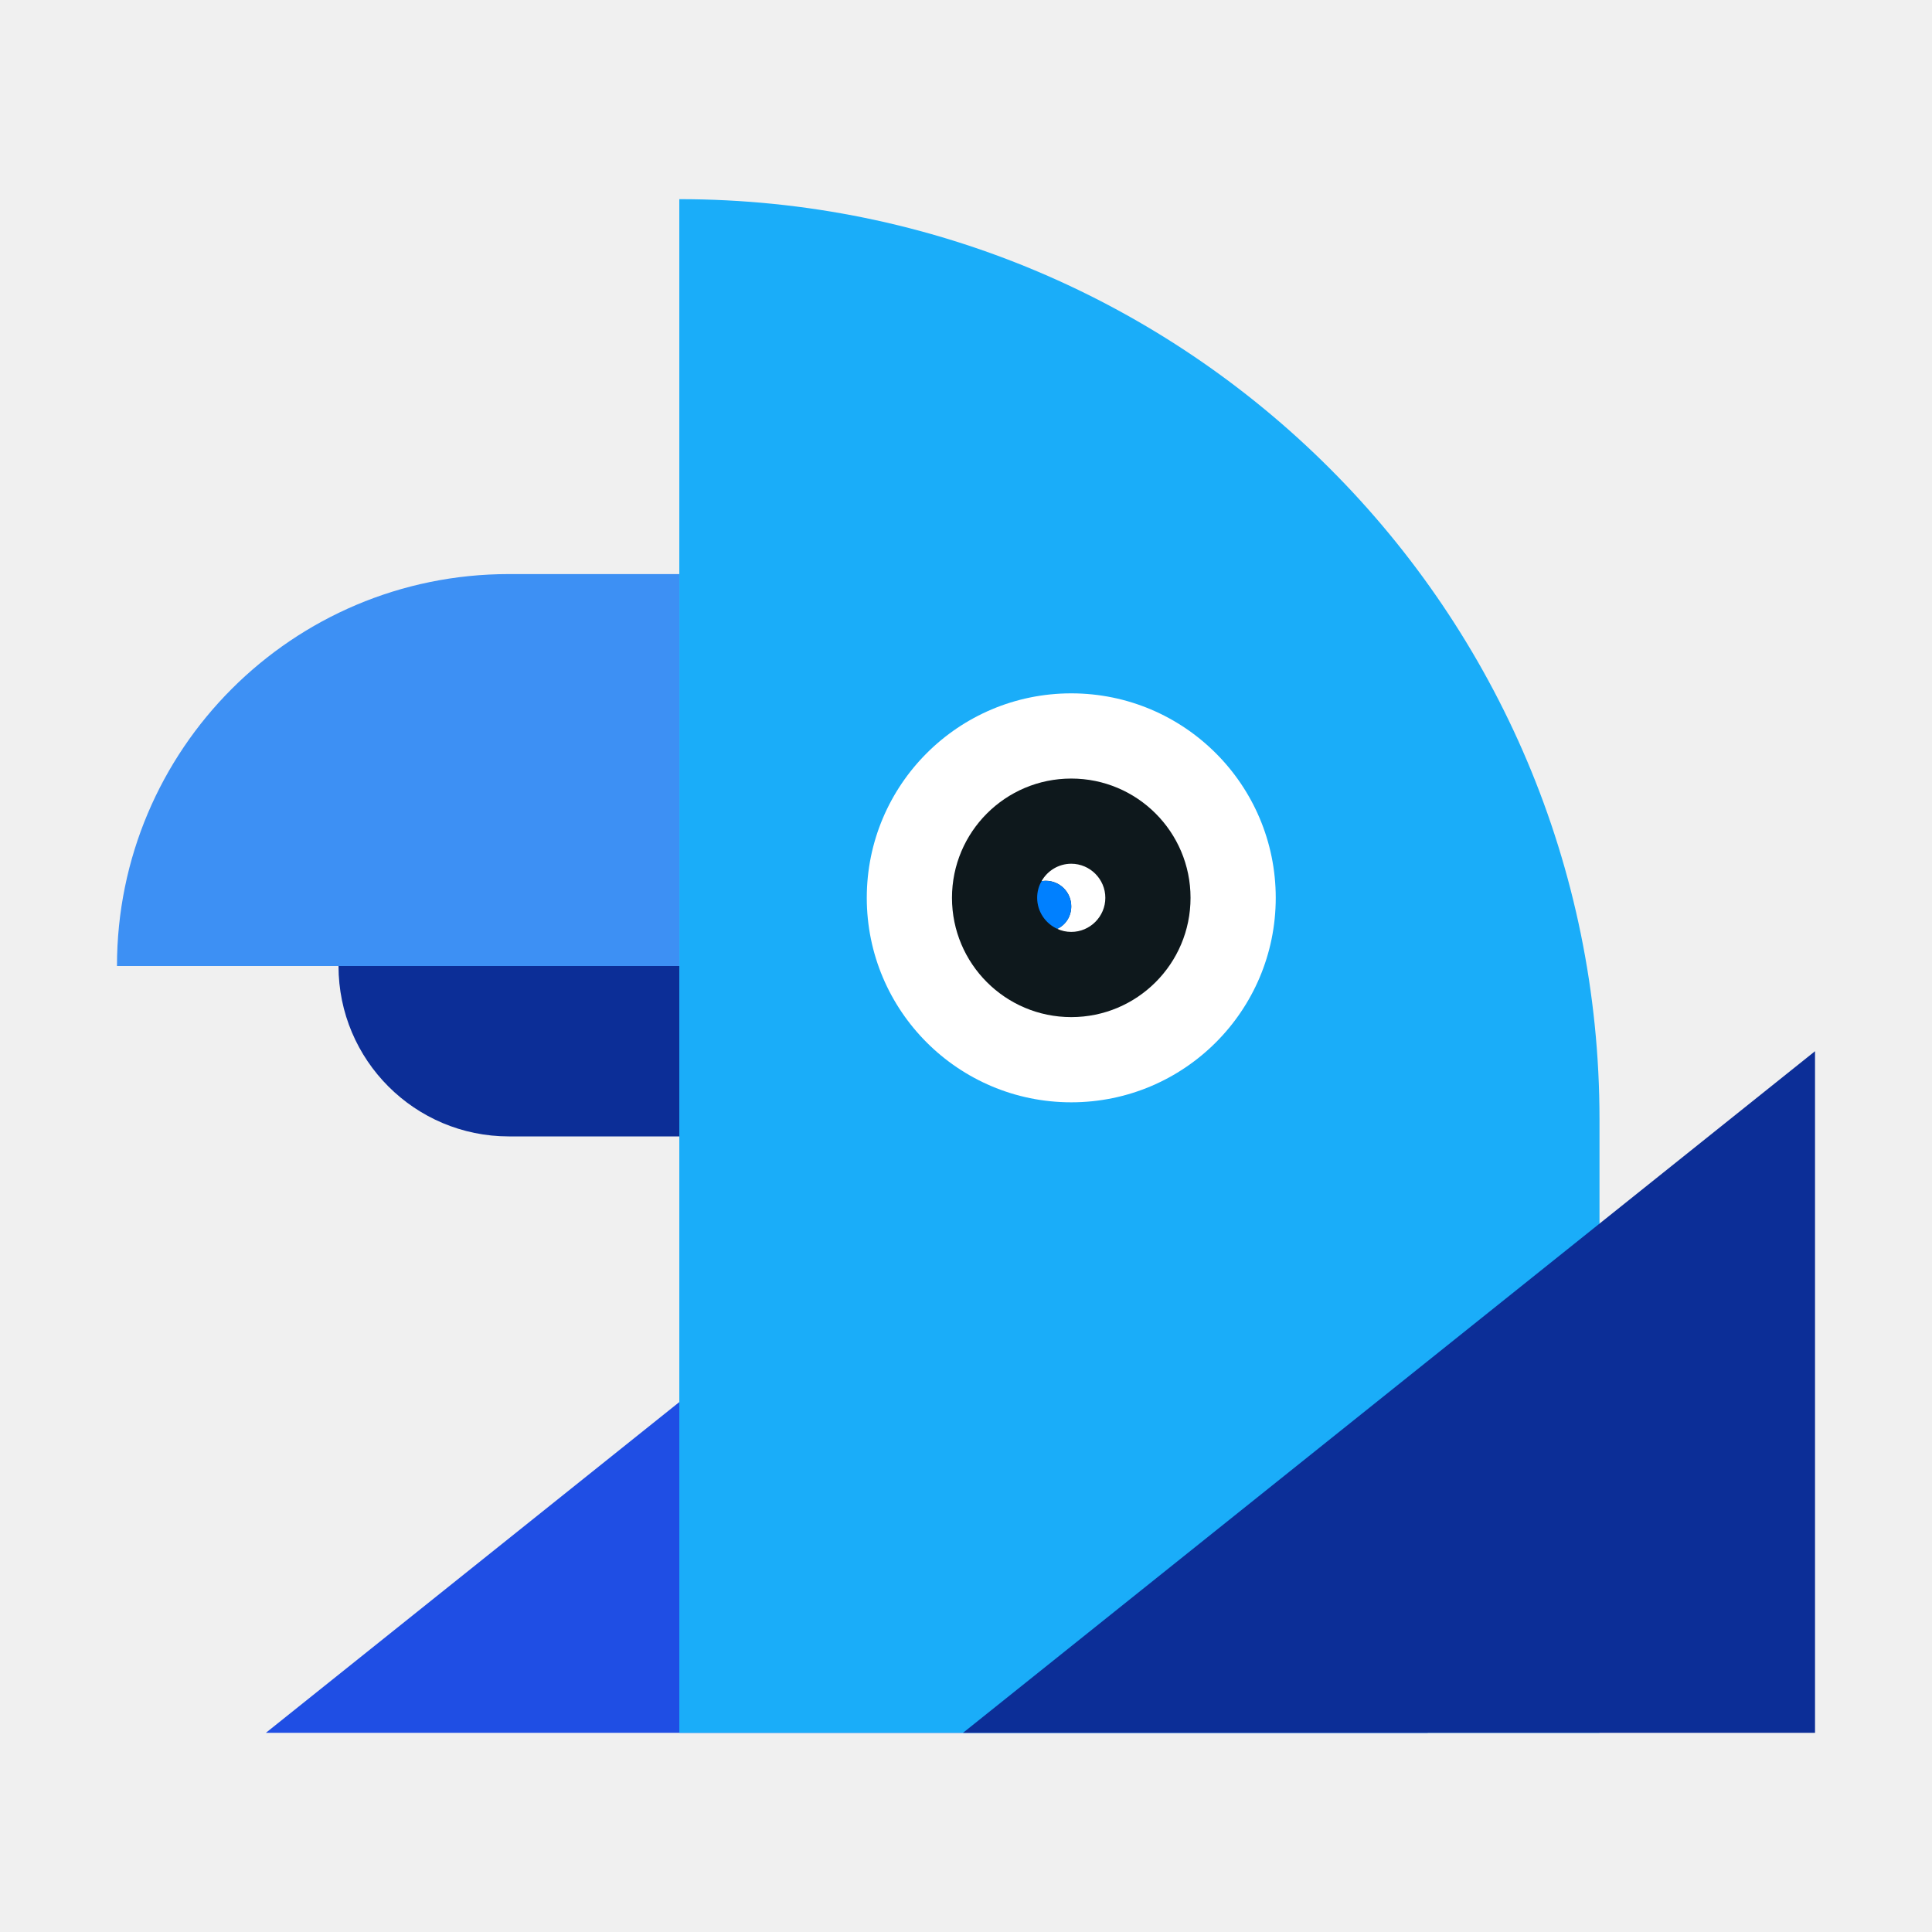
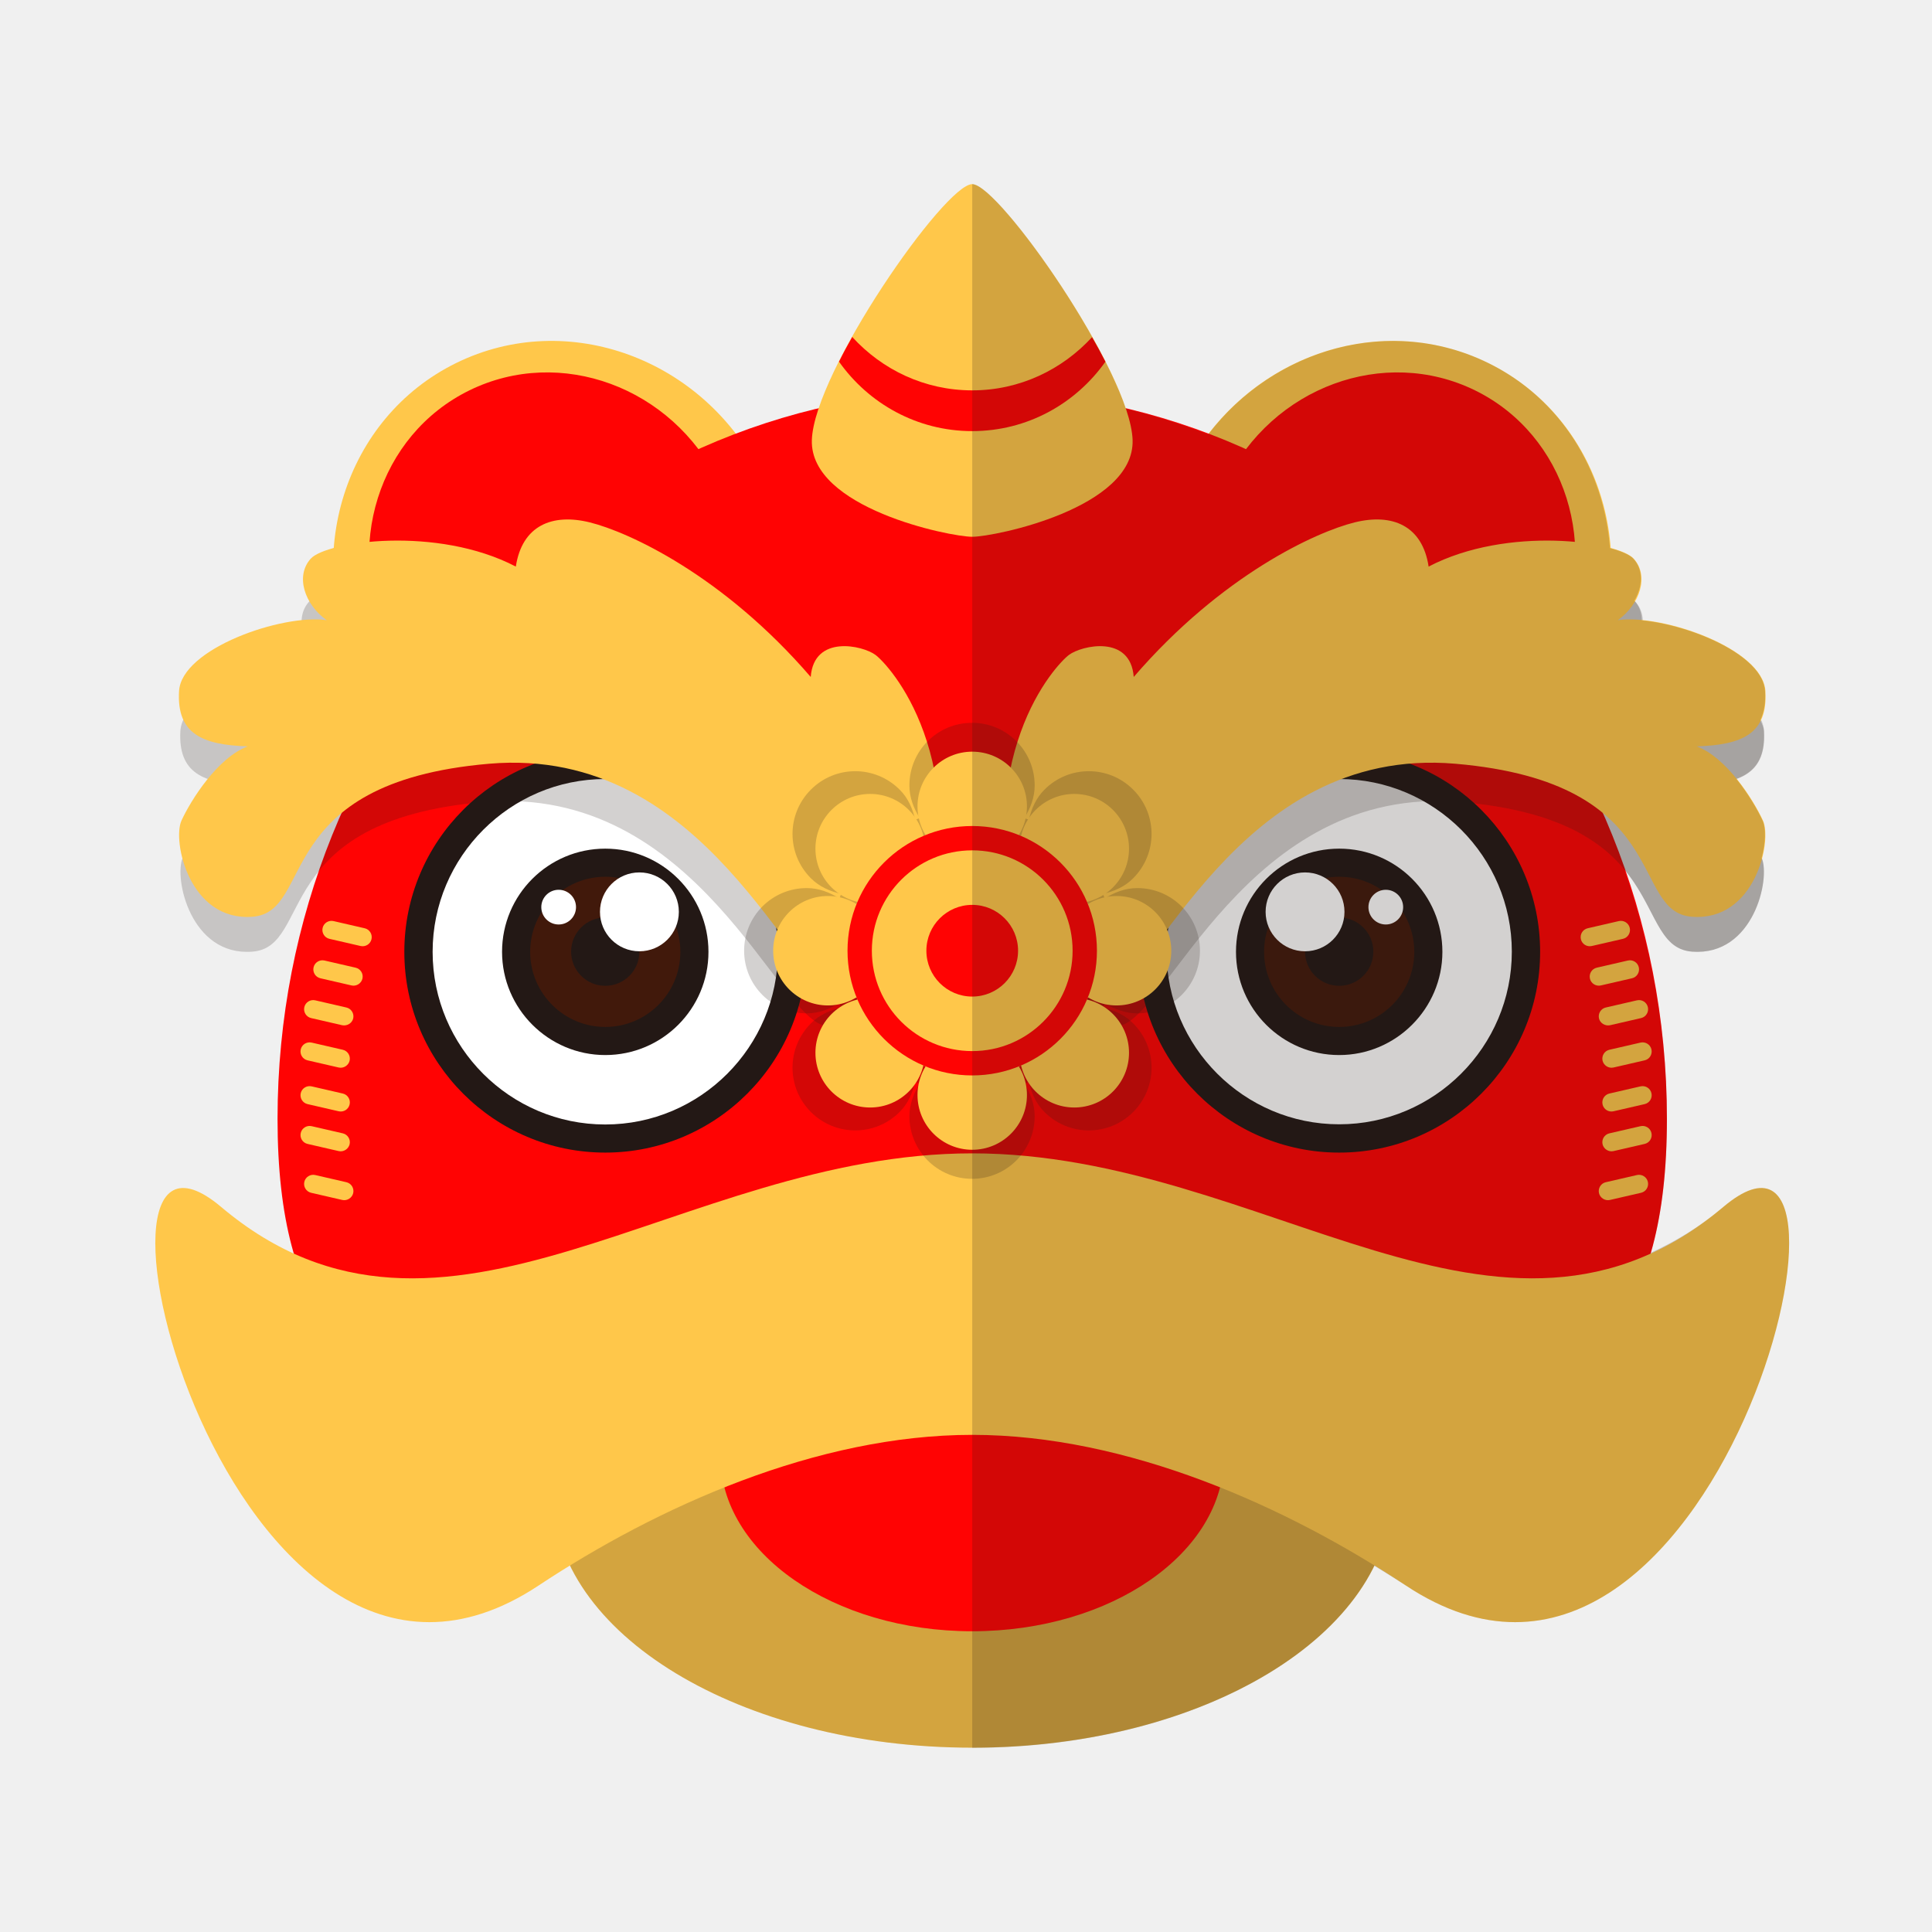
- <svg xmlns="http://www.w3.org/2000/svg" t="1659860609482" class="icon" viewBox="0 0 1024 1024" version="1.1" p-id="2104" width="200" height="200">
-   <defs>
-     <style type="text/css" />
-   </defs>
-   <path d="M756.73 425.79v492.65H140.91z" fill="#1F4EE4" p-id="2105" />
-   <path d="M847.78 918.44H360.05V105.56c269.36 0 487.72 218.36 487.72 487.72v325.16z" fill="#1AADF9" p-id="2106" />
-   <path d="M62 512h298.05V304.27h-90.32C155.01 304.27 62 397.27 62 512z" fill="#3D90F4" p-id="2107" />
-   <path d="M269.73 602.32h90.32V512H179.42c0 49.88 40.43 90.32 90.31 90.32z" fill="#0C2E97" p-id="2108" />
-   <path d="M567.79 475.87m-108.38 0a108.38 108.38 0 1 0 216.76 0 108.38 108.38 0 1 0-216.76 0Z" fill="#FFFFFF" p-id="2109" />
-   <path d="M567.79 475.87m-63.22 0a63.22 63.22 0 1 0 126.44 0 63.22 63.22 0 1 0-126.44 0Z" fill="#0E181C" p-id="2110" />
-   <path d="M585.85 475.87c0 9.94-8.13 18.06-18.06 18.06-2.62 0-5.15-0.54-7.41-1.63 4.43-2.08 7.41-6.6 7.41-11.92 0-7.5-6.05-13.55-13.55-13.55-0.72 0-1.44 0.09-2.17 0.18 3.07-5.51 9.03-9.21 15.72-9.21 9.93 0.01 18.06 8.14 18.06 18.07z" fill="#FFFFFF" p-id="2111" />
-   <path d="M567.79 480.39c0 5.33-2.98 9.84-7.41 11.92-6.23-2.8-10.66-9.12-10.66-16.44 0-3.25 0.81-6.23 2.35-8.85 0.72-0.09 1.44-0.18 2.17-0.18 7.5 0 13.55 6.05 13.55 13.55z" fill="#0080FF" p-id="2112" />
-   <path d="M962 557.16v361.28H510.4z" fill="#0C2E97" p-id="2113" />
+ <svg xmlns="http://www.w3.org/2000/svg" t="1662038413214" class="icon" viewBox="0 0 1024 1024" version="1.1" p-id="10237" width="200" height="200">
+   <path d="M189.9 357.1c30.4 61.9 68.2 17.8 127.2-11.2 59.1-29 117.1-31.8 86.7-93.8s-102.9-88.7-162-59.7-82.3 102.7-51.9 164.7z" fill="#FFC74A" p-id="10238" />
+   <path d="M206.5 341.2c24.8 50.5 55.6 14.5 103.8-9.1 48.2-23.6 95.5-26 70.7-76.5s-84-72.3-132.2-48.7-67.1 83.8-42.3 134.3z" fill="#FF0303" p-id="10239" />
+   <path d="M840.7 357.1c-30.4 61.9-68.2 17.8-127.2-11.2-59.1-29-117.1-31.8-86.7-93.8s102.9-88.7 162-59.7c59.1 29 82.3 102.7 51.9 164.7z" fill="#FFC74A" p-id="10240" />
+   <path d="M824.1 341.2c-24.8 50.5-55.6 14.5-103.8-9.1-48.2-23.6-95.5-26-70.7-76.5s84-72.3 132.2-48.7c48.1 23.6 67.1 83.8 42.3 134.3z" fill="#FF0303" p-id="10241" />
+   <path d="M883.5 593c0 213.3-164.9 142.2-368.2 142.2S147.1 806.3 147.1 593 312 206.9 515.3 206.9 883.5 379.7 883.5 593z" fill="#FF0303" p-id="10242" />
+   <path d="M293 791.5a222.3 134.8 0 1 0 444.6 0 222.3 134.8 0 1 0-444.6 0Z" fill="#FFC74A" p-id="10243" />
+   <path d="M293 791.5a222.3 134.8 0 1 0 444.6 0 222.3 134.8 0 1 0-444.6 0Z" fill="#231815" opacity=".2" p-id="10244" />
+   <path d="M381.8 771.7a133.5 92.9 0 1 0 267 0 133.5 92.9 0 1 0-267 0Z" fill="#FF0303" p-id="10245" />
+   <path d="M913.4 639.7c-117.8 99.4-242.8-28.4-398.1-28.4S235 739.1 117.2 639.7c-90.2-76.1 4.7 309.1 168.2 200.7 62.9-41.7 147.5-79.9 229.9-79.9s166.9 38.1 229.9 79.9c163.5 108.4 258.4-276.8 168.2-200.7zM515.3 97.6c-14.5 0-83.8 99.5-85 135.6s73.1 51.3 85 51.3 86.1-15.2 85-51.3c-1.2-36.1-70.9-135.6-85-135.6z" fill="#FFC74A" p-id="10246" />
+   <path d="M709.8 504.4m-99 0a99 99 0 1 0 198 0 99 99 0 1 0-198 0Z" fill="#FFFFFF" p-id="10247" />
+   <path d="M709.8 610.9c-58.7 0-106.5-47.8-106.5-106.5S651 398 709.8 398s106.5 47.8 106.5 106.5-47.8 106.4-106.5 106.4z m0-198c-50.5 0-91.5 41.1-91.5 91.5s41.1 91.5 91.5 91.5 91.5-41.1 91.5-91.5-41.1-91.5-91.5-91.5z" fill="#231815" p-id="10248" />
+   <path d="M709.8 504.4m-47.2 0a47.2 47.2 0 1 0 94.4 0 47.2 47.2 0 1 0-94.4 0Z" fill="#41190B" p-id="10249" />
+   <path d="M709.8 559.2c-30.2 0-54.7-24.5-54.7-54.7 0-30.2 24.5-54.7 54.7-54.7s54.7 24.5 54.7 54.7c0 30.1-24.6 54.7-54.7 54.7z m0-94.5c-21.9 0-39.8 17.8-39.8 39.8s17.8 39.8 39.8 39.8 39.8-17.8 39.8-39.8-17.9-39.8-39.8-39.8z" fill="#231815" p-id="10250" />
+   <path d="M709.8 504.4m-18.1 0a18.1 18.1 0 1 0 36.2 0 18.1 18.1 0 1 0-36.2 0Z" fill="#231815" p-id="10251" />
+   <path d="M691.7 483.3m-20.9 0a20.9 20.9 0 1 0 41.8 0 20.9 20.9 0 1 0-41.8 0Z" fill="#FFFFFF" p-id="10252" />
+   <path d="M734.5 480.8m-9.2 0a9.2 9.2 0 1 0 18.4 0 9.2 9.2 0 1 0-18.4 0Z" fill="#FFFFFF" p-id="10253" />
+   <path d="M548.5 517.3c4 14.7 18.9 28.9 44.3 26.4 25.3-2.5 67.9-128.4 181.5-118.6s89.9 76.9 122.6 79.3c32.7 2.5 41.7-39.2 36.8-49.9s-18.8-32.7-34.3-38.4c23.7-0.8 36.8-6.5 35.6-28.6-1.2-22.1-53.6-40.1-76.5-36.8 11.4-8.2 16.4-22.9 8.2-31.9s-65.4-17.2-106.3 4.1c-3.3-21.3-18.8-27.8-38.4-22.9s-68.7 27-114.5 80.1c-1.6-22.1-27-16.4-33.5-11.4s-51.6 52.5-25.5 148.6z" fill="#231815" opacity=".2" p-id="10254" />
+   <path d="M540.5 499c4.1 15 19.4 29.5 45.3 27s69.4-131.2 185.6-121.2 91.9 78.6 125.4 81.1c33.4 2.5 42.6-40.1 37.6-51-5-10.9-19.2-33.4-35.1-39.3 24.2-0.8 37.7-6.7 36.4-29.3s-54.8-41-78.2-37.6c11.7-8.4 16.7-23.4 8.4-32.6-8.4-9.2-66.9-17.6-108.7 4.2-3.3-21.7-19.2-28.4-39.3-23.4-20.1 5-70.2 27.6-117 81.9-1.7-22.6-27.6-16.7-34.3-11.7-6.8 5-52.8 53.7-26.1 151.9z" fill="#FFC74A" p-id="10255" />
+   <path d="M320.8 504.4m-99 0a99 99 0 1 0 198 0 99 99 0 1 0-198 0Z" fill="#FFFFFF" p-id="10256" />
+   <path d="M320.8 610.9c58.7 0 106.5-47.8 106.5-106.5S379.6 398 320.8 398s-106.5 47.8-106.5 106.5 47.8 106.4 106.5 106.4z m0-198c50.5 0 91.5 41.1 91.5 91.5s-41 91.6-91.5 91.6-91.5-41.1-91.5-91.5 41.1-91.6 91.5-91.6z" fill="#231815" p-id="10257" />
+   <path d="M320.8 504.4m-47.2 0a47.2 47.2 0 1 0 94.4 0 47.2 47.2 0 1 0-94.4 0Z" fill="#41190B" p-id="10258" />
+   <path d="M320.8 559.2c30.2 0 54.7-24.5 54.7-54.7 0-30.2-24.5-54.7-54.7-54.7s-54.7 24.5-54.7 54.7c0 30.1 24.6 54.7 54.7 54.7z m0-94.5c21.9 0 39.8 17.8 39.8 39.8s-17.8 39.8-39.8 39.8c-21.9 0-39.8-17.8-39.8-39.8s17.9-39.8 39.8-39.8z" fill="#231815" p-id="10259" />
+   <path d="M320.8 504.4m-18.1 0a18.1 18.1 0 1 0 36.2 0 18.1 18.1 0 1 0-36.2 0Z" fill="#231815" p-id="10260" />
+   <path d="M338.9 483.3m-20.9 0a20.9 20.9 0 1 0 41.8 0 20.9 20.9 0 1 0-41.8 0Z" fill="#FFFFFF" p-id="10261" />
+   <path d="M296.1 480.8m-9.2 0a9.2 9.2 0 1 0 18.4 0 9.2 9.2 0 1 0-18.4 0Z" fill="#FFFFFF" p-id="10262" />
+   <path d="M482.1 517.3c-4 14.7-18.9 28.9-44.3 26.4-25.3-2.5-67.9-128.4-181.5-118.6s-89.9 76.9-122.6 79.3c-32.7 2.5-41.7-39.2-36.8-49.9s18.8-32.7 34.3-38.4c-23.7-0.8-36.8-6.5-35.6-28.6 1.2-22.1 53.6-40.1 76.5-36.8-11.4-8.2-16.4-22.9-8.2-31.9s65.4-17.2 106.3 4.1c3.3-21.3 18.8-27.8 38.4-22.9s68.7 27 114.5 80.1c1.6-22.1 27-16.4 33.5-11.4s51.6 52.5 25.5 148.6z" fill="#231815" opacity=".2" p-id="10263" />
+   <path d="M490.1 499c-4.1 15-19.4 29.5-45.3 27s-69.4-131.2-185.6-121.2-91.9 78.6-125.4 81.1c-33.4 2.5-42.6-40.1-37.6-51 5-10.9 19.2-33.4 35.1-39.3-24.2-0.8-37.7-6.7-36.4-29.3 1.3-22.6 54.8-41 78.2-37.6-11.7-8.4-16.7-23.4-8.4-32.6 8.4-9.2 66.9-17.6 108.7 4.2 3.3-21.7 19.2-28.4 39.3-23.4 20.1 5 70.2 27.6 117 81.9 1.7-22.6 27.6-16.7 34.3-11.7 6.8 5 52.8 53.7 26.1 151.9z" fill="#FFC74A" p-id="10264" />
+   <path d="M602.8 537.1c18.4 0 33.2-14.9 33.2-33.2 0-18.4-14.9-33.2-33.2-33.2-6.5 0-12.2 2.3-17.3 5.5l-0.9-2.4c5.8-1.4 11.5-3.7 16-8.3 13-13 13-34 0-47s-34-13-47 0c-4.6 4.6-6.9 10.2-8.3 16l-2.4-0.9c3.2-5.1 5.5-10.8 5.5-17.3 0-18.4-14.9-33.2-33.2-33.2-18.4 0-33.2 14.9-33.2 33.2 0 6.5 2.3 12.2 5.5 17.3l-2.4 0.9c-1.4-5.8-3.7-11.5-8.3-16-13-13-34-13-47 0s-13 34 0 47c4.6 4.6 10.2 6.9 16 8.3l-0.9 2.4c-5.1-3.2-10.8-5.5-17.3-5.5-18.4 0-33.2 14.9-33.2 33.2 0 18.4 14.9 33.2 33.2 33.2 6.5 0 12.2-2.3 17.3-5.5 0.2 0.6 0.3 1.2 0.5 1.8 0.1 0.2 0.3 0.4 0.4 0.7-5.8 1.4-11.5 3.7-16 8.3-13 13-13 34 0 47s34 13 47 0c4.6-4.6 6.9-10.2 8.3-16l2.4 0.9c-3.2 5.1-5.5 10.8-5.5 17.3 0 18.4 14.9 33.2 33.2 33.2 18.4 0 33.2-14.9 33.2-33.2 0-6.5-2.3-12.2-5.5-17.3l2.4-0.9c1.4 5.8 3.7 11.5 8.3 16 13 13 34 13 47 0s13-34 0-47c-4.6-4.6-10.2-6.9-16-8.3l0.9-2.4c5.2 3.1 10.9 5.4 17.3 5.4z" fill="#231815" opacity=".2" p-id="10265" />
+   <path d="M515.3 503.9m-66.1 0a66.1 66.1 0 1 0 132.2 0 66.1 66.1 0 1 0-132.2 0Z" fill="#FFC74A" p-id="10266" />
+   <path d="M515.3 427.4m-29 0a29 29 0 1 0 58 0 29 29 0 1 0-58 0Z" fill="#FFC74A" p-id="10267" />
+   <path d="M515.3 580.4m-29 0a29 29 0 1 0 58 0 29 29 0 1 0-58 0Z" fill="#FFC74A" p-id="10268" />
+   <path d="M569.4 449.8m-29 0a29 29 0 1 0 58 0 29 29 0 1 0-58 0Z" fill="#FFC74A" p-id="10269" />
+   <path d="M461.2 558m-29 0a29 29 0 1 0 58 0 29 29 0 1 0-58 0Z" fill="#FFC74A" p-id="10270" />
+   <path d="M591.8 503.9m-29 0a29 29 0 1 0 58 0 29 29 0 1 0-58 0Z" fill="#FFC74A" p-id="10271" />
+   <path d="M438.8 503.9m-29 0a29 29 0 1 0 58 0 29 29 0 1 0-58 0Z" fill="#FFC74A" p-id="10272" />
+   <path d="M569.4 558m-29 0a29 29 0 1 0 58 0 29 29 0 1 0-58 0Z" fill="#FFC74A" p-id="10273" />
+   <path d="M461.2 449.8m-29 0a29 29 0 1 0 58 0 29 29 0 1 0-58 0Z" fill="#FFC74A" p-id="10274" />
+   <path d="M515.3 437.8c-36.5 0-66.1 29.6-66.1 66.1 0 36.5 29.6 66.1 66.1 66.1 36.5 0 66.1-29.6 66.1-66.1 0-36.5-29.6-66.1-66.1-66.1z m0 119.3c-29.4 0-53.2-23.8-53.2-53.2s23.8-53.2 53.2-53.2c29.4 0 53.2 23.8 53.2 53.2s-23.8 53.2-53.2 53.2z" fill="#FF0303" p-id="10275" />
+   <path d="M515.3 503.9m-24.3 0a24.3 24.3 0 1 0 48.6 0 24.3 24.3 0 1 0-48.6 0Z" fill="#FF0303" p-id="10276" />
+   <path d="M515.3 206.9c-25.3 0-47.8-11-63.6-28.3-2.5 4.4-4.9 8.8-7 13.1 15.7 22.2 41.4 36.8 70.6 36.8 29.2 0 54.9-14.6 70.6-36.8-2.2-4.3-4.6-8.7-7.1-13-15.8 17.2-38.3 28.2-63.5 28.2z" fill="#FF0303" p-id="10277" />
+   <path d="M191.1 501.4l-16.5-3.8c-2.6-0.6-4.2-3.2-3.6-5.8 0.6-2.6 3.2-4.2 5.8-3.6l16.5 3.8c2.6 0.6 4.2 3.2 3.6 5.8-0.6 2.6-3.2 4.2-5.8 3.6zM186.3 522.3l-16.5-3.8c-2.6-0.6-4.2-3.2-3.6-5.8 0.6-2.6 3.2-4.2 5.8-3.6l16.5 3.8c2.6 0.6 4.2 3.2 3.6 5.8-0.6 2.6-3.3 4.2-5.8 3.6zM181.4 543.4l-16.5-3.8c-2.6-0.6-4.2-3.2-3.6-5.8 0.6-2.6 3.2-4.2 5.8-3.6l16.5 3.8c2.6 0.6 4.2 3.2 3.6 5.8-0.6 2.5-3.2 4.1-5.8 3.6zM179.5 565.8L163 562c-2.6-0.6-4.2-3.2-3.6-5.8 0.6-2.6 3.2-4.2 5.8-3.6l16.5 3.8c2.6 0.6 4.2 3.2 3.6 5.8-0.6 2.5-3.2 4.2-5.8 3.6zM179.5 589l-16.5-3.8c-2.6-0.6-4.2-3.2-3.6-5.8 0.6-2.6 3.2-4.2 5.8-3.6l16.5 3.8c2.6 0.6 4.2 3.2 3.6 5.8-0.6 2.6-3.2 4.2-5.8 3.6zM179.5 610.1l-16.5-3.8c-2.6-0.6-4.2-3.2-3.6-5.8 0.6-2.6 3.2-4.2 5.8-3.6l16.5 3.8c2.6 0.6 4.2 3.2 3.6 5.8-0.6 2.5-3.2 4.2-5.8 3.6zM181.4 636l-16.5-3.8c-2.6-0.6-4.2-3.2-3.6-5.8 0.6-2.6 3.2-4.2 5.8-3.6l16.5 3.8c2.6 0.6 4.2 3.2 3.6 5.8-0.6 2.5-3.2 4.2-5.8 3.6z" fill="#FFC74A" p-id="10278" />
+   <path d="M843.7 501.4l16.5-3.8c2.6-0.6 4.2-3.2 3.6-5.8-0.6-2.6-3.2-4.2-5.8-3.6l-16.5 3.8c-2.6 0.6-4.2 3.2-3.6 5.8 0.6 2.6 3.2 4.2 5.8 3.6zM848.5 522.3l16.5-3.8c2.6-0.6 4.2-3.2 3.6-5.8-0.6-2.6-3.2-4.2-5.8-3.6l-16.5 3.8c-2.6 0.6-4.2 3.2-3.6 5.8 0.6 2.6 3.2 4.2 5.8 3.6zM853.3 543.4l16.5-3.8c2.6-0.6 4.2-3.2 3.6-5.8-0.6-2.6-3.2-4.2-5.8-3.6l-16.5 3.8c-2.6 0.6-4.2 3.2-3.6 5.8 0.6 2.5 3.2 4.1 5.8 3.6zM855.2 565.8l16.5-3.8c2.6-0.6 4.2-3.2 3.6-5.8-0.6-2.6-3.2-4.2-5.8-3.6l-16.5 3.8c-2.6 0.6-4.2 3.2-3.6 5.8 0.6 2.5 3.2 4.2 5.8 3.6zM855.2 589l16.5-3.8c2.6-0.6 4.2-3.2 3.6-5.8-0.6-2.6-3.2-4.2-5.8-3.6l-16.5 3.8c-2.6 0.6-4.2 3.2-3.6 5.8 0.6 2.6 3.2 4.2 5.8 3.6zM855.2 610.1l16.5-3.8c2.6-0.6 4.2-3.2 3.6-5.8-0.6-2.6-3.2-4.2-5.8-3.6l-16.5 3.8c-2.6 0.6-4.2 3.2-3.6 5.8 0.6 2.5 3.2 4.2 5.8 3.6zM853.3 636l16.5-3.8c2.6-0.6 4.2-3.2 3.6-5.8-0.6-2.6-3.2-4.2-5.8-3.6l-16.5 3.8c-2.6 0.6-4.2 3.2-3.6 5.8 0.6 2.5 3.2 4.2 5.8 3.6z" fill="#FFC74A" p-id="10279" />
+   <path d="M913.4 639.7c-12.7 10.8-25.6 18.4-38.5 24.3 5.6-19.2 8.6-42.5 8.6-71 0-46.5-8.2-90.9-22.6-132.2 17.1 20.5 17.7 42.2 36 43.6 32.5 2.4 41.6-38.7 36.8-49.6 2.2-8.3 2.3-16.1 0.5-19.9-2.6-5.6-7.6-14.2-13.9-22.1 10.1-3.7 15.4-11.1 14.6-25.3-0.1-2-1.1-3.9-1.9-5.8 1.9-4 2.9-9 2.5-15.4-1.1-19.1-39.3-35-65.3-37.5-0.2-3.6-1-7.1-3.6-10-0.1-0.1-0.3-0.2-0.4-0.3 4.4-7.6 5.1-16.3-0.5-22.4-1.8-2-6.4-4-12.4-5.6-3.1-41.3-26-79.2-64.5-98.1-51.5-25.3-113.3-8.1-148.4 37.8-14.2-5.4-28.8-10-43.7-13.6-2.5-7.5-6.3-16-10.8-24.9-21.4-42.4-60.4-94.1-70.6-94.1v828.8c100.8 0 185.8-40.7 213.1-96.5 5.7 3.5 11.4 7 16.8 10.5 163.5 108.4 258.4-276.8 168.2-200.7z" fill="#231815" opacity=".2" p-id="10280" />
</svg>
